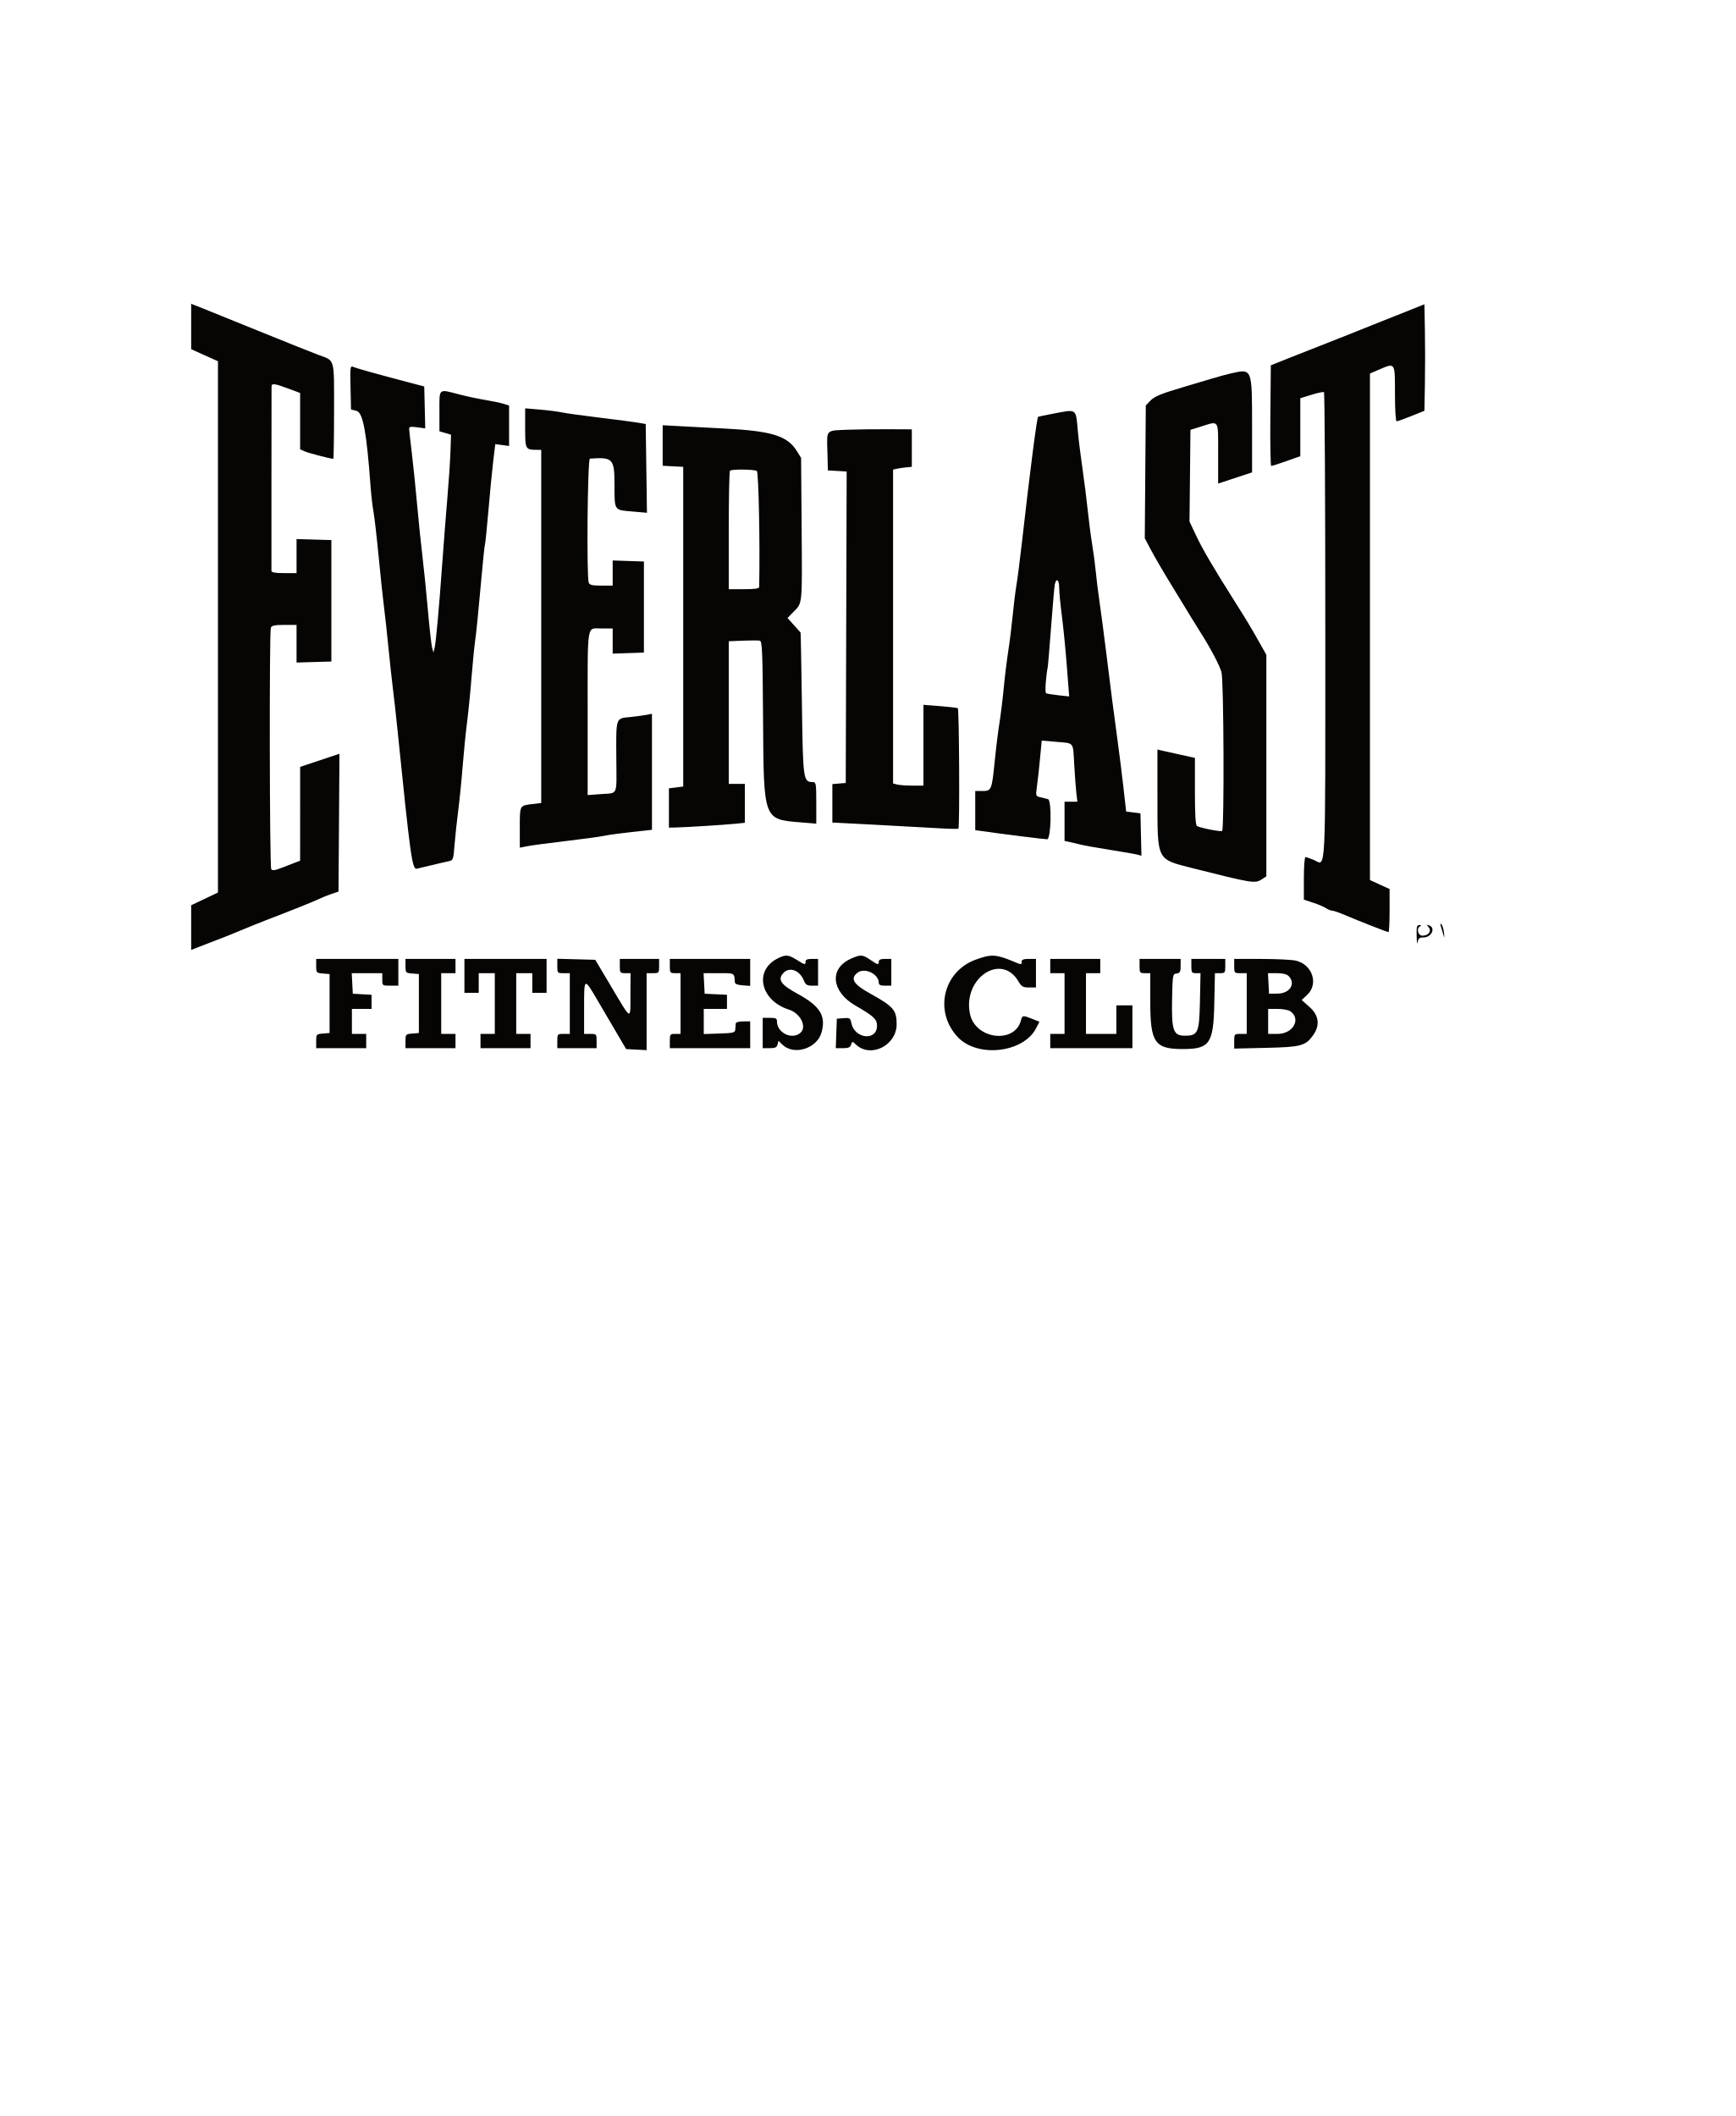
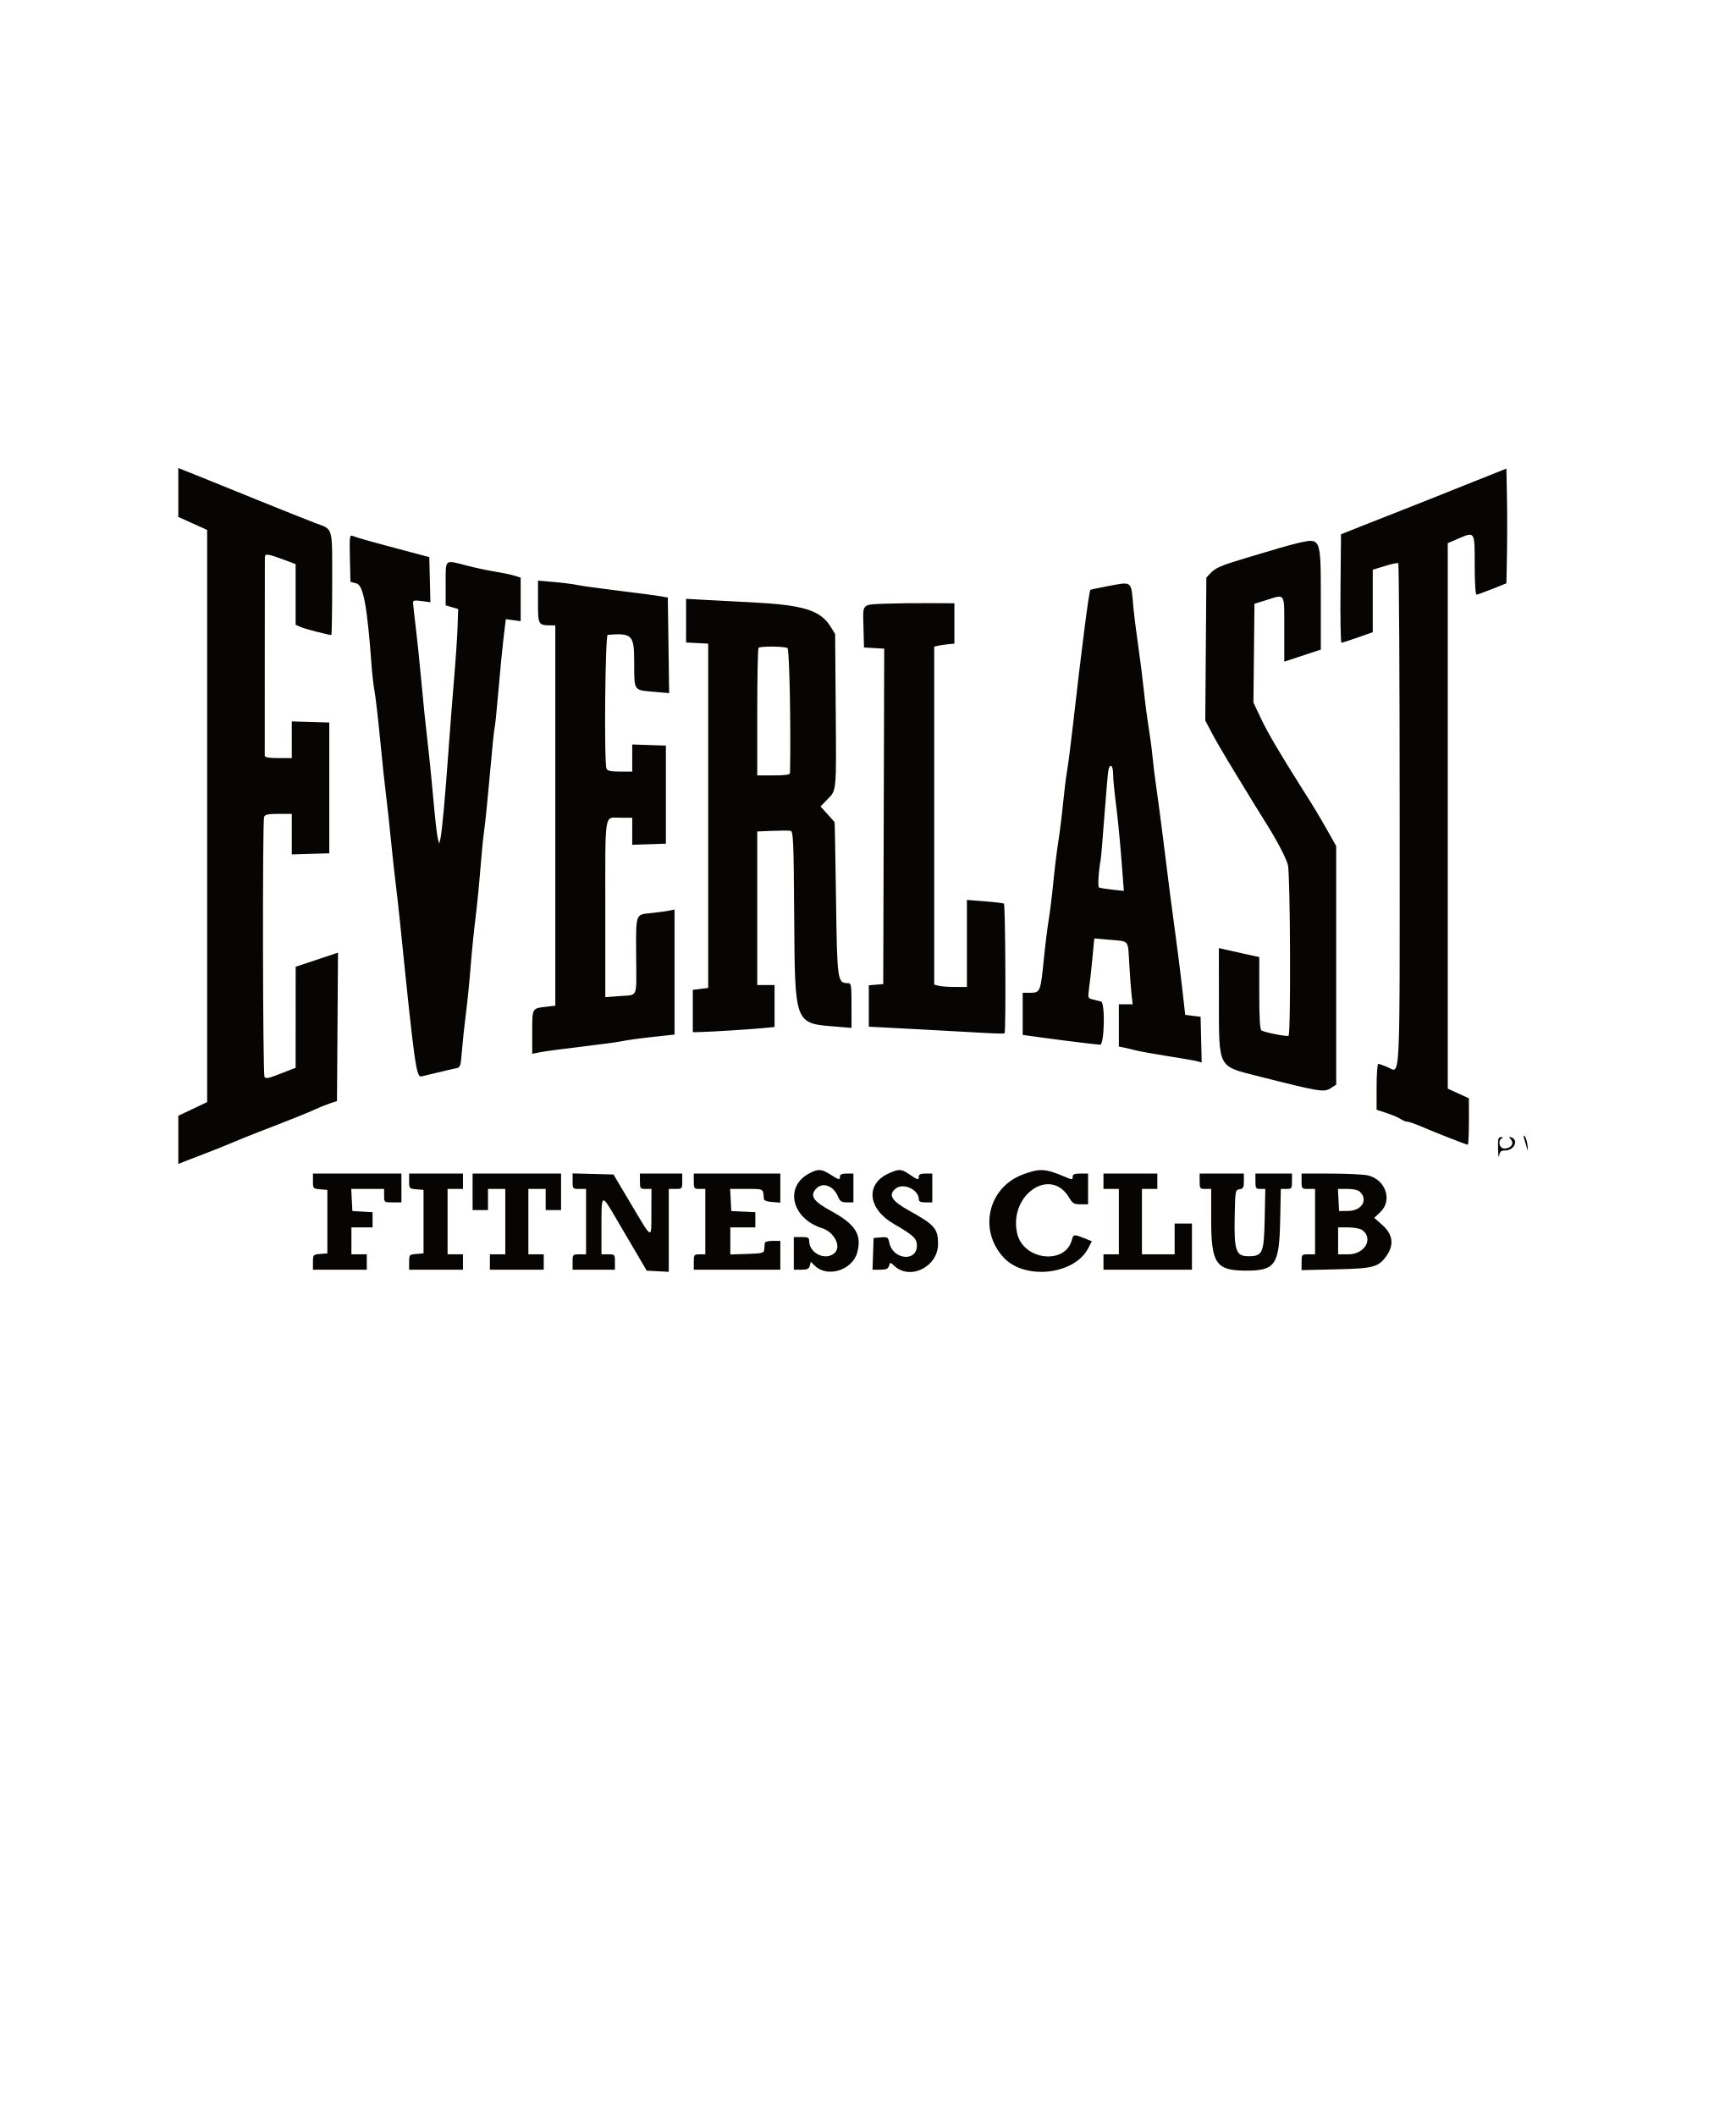
<svg xmlns="http://www.w3.org/2000/svg" style="isolation:isolate" viewBox="0 0 18 21.951" width="18pt" height="21.951pt">
  <defs>
    <clipPath id="_clipPath_9GnbomHA04VIrAa9I5dvjTeTf0Z3k5TN">
      <rect width="123" height="150" />
    </clipPath>
  </defs>
-   <g clip-path="url(#_clipPath_9GnbomHA04VIrAa9I5dvjTeTf0Z3k5TN)" transform="matrix(0.150631, 0, 0, 0.150631, -0.780653, -2.540977)">
+   <g clip-path="url(#_clipPath_9GnbomHA04VIrAa9I5dvjTeTf0Z3k5TN)" transform="matrix(0.162218, 0, 0, 0.162218, -1.126692, -1.274842)">
    <path d=" M 18.348 39.354 L 18.348 40.918 L 19.27 41.333 L 20.193 41.748 L 20.193 60.042 L 20.193 78.337 L 19.27 78.775 L 18.348 79.212 L 18.348 80.752 L 18.348 82.291 L 18.994 82.037 C 19.349 81.897 19.916 81.68 20.254 81.553 C 20.593 81.427 21.285 81.149 21.792 80.934 C 22.299 80.72 23.047 80.418 23.452 80.262 C 25.201 79.593 26.8 78.953 27.142 78.785 C 27.345 78.685 27.733 78.529 28.003 78.437 L 28.495 78.27 L 28.528 73.526 L 28.56 68.781 L 27.206 69.233 L 25.853 69.684 L 25.852 72.916 L 25.851 76.147 L 25.574 76.251 C 25.422 76.309 24.996 76.473 24.628 76.617 C 24.111 76.819 23.936 76.844 23.861 76.725 C 23.748 76.548 23.723 60.392 23.835 60.1 C 23.893 59.949 24.098 59.906 24.757 59.906 L 25.605 59.906 L 25.605 61.202 L 25.605 62.498 L 26.804 62.462 L 28.003 62.427 L 28.003 58.245 L 28.003 54.063 L 26.804 54.028 L 25.605 53.993 L 25.605 55.166 L 25.605 56.339 L 24.744 56.339 C 24.141 56.339 23.881 56.293 23.876 56.185 C 23.873 56.1 23.873 53.264 23.877 49.881 C 23.881 46.499 23.884 43.628 23.883 43.503 C 23.883 43.24 24.067 43.266 25.179 43.682 L 25.851 43.933 L 25.851 45.873 L 25.851 47.812 L 26.158 47.952 C 26.411 48.067 27.944 48.467 28.134 48.467 C 28.164 48.467 28.188 46.979 28.188 45.161 C 28.188 41.431 28.279 41.746 27.078 41.296 C 26.64 41.133 24.953 40.458 23.329 39.798 C 21.706 39.138 19.921 38.416 19.363 38.193 L 18.348 37.789 L 18.348 39.354 Z  M 101.25 38.633 C 100.134 39.078 98.695 39.653 98.052 39.911 C 97.409 40.169 96.551 40.507 96.145 40.664 C 95.74 40.82 94.799 41.19 94.054 41.487 L 92.701 42.027 L 92.669 45.493 C 92.651 47.399 92.678 48.959 92.73 48.96 C 92.782 48.961 93.253 48.809 93.778 48.624 L 94.731 48.287 L 94.731 46.29 L 94.731 44.294 L 95.5 44.057 C 95.923 43.926 96.31 43.844 96.361 43.875 C 96.411 43.905 96.453 51.18 96.453 60.04 C 96.453 77.817 96.521 76.451 95.653 76.088 C 95.4 75.982 95.144 75.896 95.085 75.896 C 95.026 75.896 94.977 76.556 94.977 77.362 L 94.977 78.828 L 95.623 79.04 C 95.978 79.157 96.378 79.327 96.511 79.419 C 96.645 79.511 96.831 79.586 96.926 79.586 C 97.021 79.586 97.41 79.719 97.791 79.882 C 98.747 80.292 100.715 81.062 100.806 81.062 C 100.847 81.062 100.881 80.394 100.881 79.579 L 100.881 78.096 L 100.204 77.787 L 99.528 77.477 L 99.528 60.035 L 99.528 42.593 L 100.135 42.332 C 101.281 41.839 101.25 41.792 101.25 43.977 C 101.25 45.074 101.299 45.884 101.365 45.884 C 101.428 45.884 101.884 45.721 102.379 45.522 L 103.279 45.161 L 103.313 43.308 C 103.332 42.289 103.332 40.639 103.313 39.64 L 103.279 37.825 L 101.25 38.633 Z  M 29.322 43.555 L 29.356 45.069 L 29.736 45.167 C 30.183 45.283 30.43 46.622 30.708 50.435 C 30.75 51.01 30.837 51.757 30.902 52.095 C 30.966 52.434 31.128 53.845 31.262 55.232 C 31.396 56.619 31.561 58.168 31.628 58.676 C 31.695 59.183 31.834 60.456 31.937 61.505 C 32.041 62.553 32.179 63.826 32.245 64.334 C 32.312 64.841 32.447 66.059 32.547 67.04 C 33.456 75.974 33.567 76.768 33.895 76.695 C 34.037 76.664 34.513 76.55 34.953 76.443 C 35.393 76.335 35.899 76.219 36.077 76.183 C 36.39 76.12 36.405 76.078 36.486 75.054 C 36.533 74.468 36.646 73.408 36.738 72.698 C 36.83 71.987 36.967 70.631 37.041 69.684 C 37.115 68.737 37.253 67.353 37.348 66.609 C 37.443 65.865 37.584 64.454 37.66 63.473 C 37.737 62.492 37.85 61.357 37.911 60.951 C 37.973 60.545 38.137 58.918 38.276 57.335 C 38.415 55.752 38.551 54.421 38.578 54.377 C 38.605 54.333 38.713 53.276 38.819 52.028 C 38.926 50.779 39.075 49.24 39.152 48.607 L 39.292 47.455 L 39.767 47.519 L 40.242 47.582 L 40.242 46.189 L 40.242 44.796 L 39.842 44.673 C 39.622 44.605 39.055 44.487 38.581 44.41 C 38.108 44.332 37.309 44.162 36.806 44.031 C 35.352 43.653 35.445 43.574 35.445 45.182 L 35.445 46.571 L 35.845 46.688 L 36.244 46.806 L 36.205 47.975 C 36.183 48.617 36.085 50.084 35.986 51.234 C 35.888 52.384 35.728 54.432 35.631 55.785 C 35.412 58.851 35.206 61.103 35.108 61.505 L 35.033 61.812 L 34.939 61.463 C 34.888 61.271 34.757 60.109 34.65 58.88 C 34.542 57.651 34.373 55.982 34.274 55.17 C 34.175 54.358 34.01 52.753 33.907 51.603 C 33.804 50.453 33.639 48.848 33.54 48.036 C 33.442 47.224 33.36 46.484 33.358 46.39 C 33.355 46.258 33.481 46.237 33.911 46.296 L 34.469 46.372 L 34.434 44.929 L 34.399 43.485 L 33.169 43.16 C 30.98 42.582 29.73 42.233 29.506 42.136 C 29.302 42.048 29.289 42.143 29.322 43.555 Z  M 89.995 42.575 C 89.725 42.635 89.144 42.792 88.704 42.924 C 88.264 43.055 87.406 43.31 86.797 43.491 C 85.087 43.998 84.686 44.164 84.377 44.492 L 84.091 44.796 L 84.056 49.365 L 84.021 53.934 L 84.442 54.736 C 84.674 55.178 85.321 56.286 85.881 57.2 C 86.44 58.113 87.031 59.082 87.194 59.352 C 87.357 59.623 87.648 60.093 87.843 60.398 C 88.547 61.502 89.171 62.684 89.304 63.165 C 89.462 63.734 89.501 73.999 89.346 74.095 C 89.236 74.164 87.83 73.887 87.616 73.755 C 87.517 73.694 87.474 72.978 87.474 71.366 L 87.474 69.064 L 86.459 68.841 C 85.901 68.719 85.32 68.589 85.168 68.553 L 84.891 68.487 L 84.893 71.853 C 84.895 76.181 84.818 76.026 87.301 76.656 C 91.408 77.696 91.617 77.729 92.069 77.433 L 92.394 77.22 L 92.394 69.593 L 92.394 61.965 L 91.9 61.089 C 91.304 60.032 91.041 59.594 90.249 58.344 C 88.757 55.984 88.02 54.731 87.577 53.795 L 87.101 52.788 L 87.134 49.629 L 87.166 46.471 L 87.904 46.241 C 89.161 45.849 89.073 45.709 89.073 48.089 L 89.073 50.172 L 89.411 50.061 C 89.597 49.999 90.123 49.826 90.58 49.676 L 91.41 49.402 L 91.41 46.167 C 91.41 42.235 91.418 42.256 89.995 42.575 Z  M 41.349 46.346 C 41.349 47.823 41.361 47.845 42.179 47.85 L 42.456 47.852 L 42.456 60.012 L 42.456 72.172 L 41.838 72.245 C 40.965 72.348 40.98 72.32 40.98 73.857 L 40.98 75.248 L 41.503 75.145 C 41.79 75.088 42.983 74.929 44.152 74.792 C 45.322 74.654 46.512 74.491 46.797 74.429 C 47.082 74.367 47.937 74.25 48.698 74.168 L 50.082 74.019 L 50.082 70.022 L 50.082 66.025 L 49.717 66.098 C 49.516 66.138 48.994 66.208 48.557 66.253 C 47.571 66.353 47.608 66.238 47.628 69.15 C 47.645 71.731 47.759 71.467 46.588 71.556 L 45.654 71.626 L 45.654 66.083 C 45.654 59.631 45.572 60.152 46.59 60.152 L 47.376 60.152 L 47.376 61.018 L 47.376 61.883 L 48.452 61.848 L 49.528 61.812 L 49.528 58.676 L 49.528 55.539 L 48.452 55.504 L 47.376 55.468 L 47.376 56.334 L 47.376 57.2 L 46.59 57.2 C 45.986 57.2 45.786 57.155 45.729 57.005 C 45.57 56.592 45.645 48.467 45.808 48.455 C 47.385 48.338 47.499 48.458 47.501 50.224 C 47.503 52.058 47.456 51.984 48.71 52.094 L 49.737 52.184 L 49.694 49.129 L 49.651 46.072 L 49.159 45.984 C 48.889 45.936 47.699 45.78 46.515 45.636 C 45.331 45.493 44.141 45.328 43.87 45.27 C 43.6 45.211 42.922 45.125 42.364 45.077 L 41.349 44.991 L 41.349 46.346 Z  M 77.695 45.361 C 77.154 45.462 76.694 45.561 76.673 45.579 C 76.587 45.653 76.092 49.506 75.544 54.364 C 75.418 55.476 75.258 56.721 75.187 57.131 C 75.116 57.541 74.999 58.485 74.927 59.229 C 74.855 59.973 74.718 61.08 74.621 61.689 C 74.525 62.298 74.386 63.433 74.312 64.211 C 74.238 64.989 74.102 66.096 74.01 66.671 C 73.918 67.246 73.774 68.408 73.691 69.254 C 73.49 71.275 73.462 71.345 72.84 71.345 L 72.345 71.345 L 72.345 72.692 L 72.345 74.04 L 72.745 74.097 C 74.128 74.296 77.116 74.672 77.296 74.669 C 77.57 74.665 77.629 71.989 77.357 71.905 C 77.273 71.879 77.046 71.823 76.854 71.78 C 76.517 71.706 76.508 71.685 76.582 71.125 C 76.678 70.404 76.73 69.93 76.838 68.778 L 76.924 67.872 L 77.924 67.959 C 79.187 68.069 79.07 67.92 79.162 69.529 C 79.206 70.291 79.272 71.177 79.31 71.499 L 79.379 72.083 L 78.937 72.083 L 78.495 72.083 L 78.495 73.433 L 78.495 74.784 L 78.833 74.854 C 79.019 74.892 79.365 74.974 79.602 75.035 C 79.839 75.097 80.752 75.26 81.631 75.399 C 82.511 75.537 83.357 75.684 83.511 75.727 L 83.792 75.804 L 83.757 74.343 L 83.722 72.882 L 83.23 72.821 L 82.738 72.759 L 82.544 71.037 C 82.436 70.09 82.256 68.651 82.143 67.839 C 81.909 66.148 81.662 64.234 81.326 61.505 C 81.197 60.456 81.01 59.045 80.911 58.368 C 80.812 57.692 80.695 56.751 80.651 56.277 C 80.607 55.804 80.494 54.946 80.4 54.371 C 80.305 53.796 80.168 52.744 80.095 52.034 C 80.022 51.323 79.858 50.023 79.731 49.143 C 79.604 48.264 79.465 47.157 79.423 46.683 C 79.267 44.944 79.395 45.042 77.695 45.361 Z  M 50.82 47.55 L 50.82 48.946 L 51.527 48.983 L 52.234 49.02 L 52.234 60.029 L 52.234 71.037 L 51.742 71.099 L 51.25 71.16 L 51.25 72.513 L 51.25 73.866 L 51.681 73.859 C 52.343 73.847 54.978 73.683 55.771 73.605 L 56.478 73.534 L 56.478 72.194 L 56.478 70.853 L 55.924 70.853 L 55.371 70.853 L 55.371 65.942 L 55.371 61.032 L 56.341 60.991 C 56.875 60.969 57.398 60.969 57.504 60.99 C 57.674 61.024 57.701 61.659 57.733 66.525 C 57.778 73.354 57.757 73.297 60.323 73.505 L 61.398 73.593 L 61.398 72.161 C 61.398 70.852 61.379 70.73 61.171 70.73 C 60.498 70.73 60.481 70.612 60.408 65.336 C 60.37 62.654 60.329 60.446 60.316 60.429 C 60.302 60.412 60.094 60.181 59.854 59.915 L 59.417 59.431 L 59.855 58.981 C 60.45 58.368 60.43 58.588 60.389 53.202 L 60.352 48.405 L 60.061 47.936 C 59.402 46.876 58.338 46.548 55.002 46.377 C 53.75 46.313 52.298 46.236 51.773 46.207 L 50.82 46.153 L 50.82 47.55 Z  M 63.673 46.461 C 62.01 46.526 62.122 46.415 62.163 47.947 L 62.197 49.266 L 62.844 49.303 L 63.49 49.341 L 63.459 60.066 L 63.427 70.791 L 62.966 70.829 L 62.505 70.868 L 62.505 72.192 L 62.505 73.516 L 65.488 73.671 C 67.128 73.756 69.07 73.863 69.803 73.908 C 70.536 73.953 71.159 73.966 71.187 73.938 C 71.28 73.844 71.24 65.702 71.145 65.644 C 71.095 65.613 70.541 65.547 69.915 65.498 L 68.778 65.409 L 68.778 68.192 L 68.778 70.976 L 68.009 70.974 C 67.586 70.973 67.116 70.939 66.964 70.898 L 66.687 70.824 L 66.687 60.017 L 66.687 49.209 L 66.964 49.148 C 67.116 49.115 67.407 49.073 67.609 49.054 L 67.978 49.02 L 67.978 47.729 L 67.978 46.437 L 66.318 46.43 C 65.405 46.426 64.215 46.439 63.673 46.461 Z  M 57.305 49.304 C 57.428 49.382 57.528 54.361 57.465 57.292 C 57.463 57.403 57.169 57.446 56.416 57.446 L 55.371 57.446 L 55.371 53.407 C 55.371 51.186 55.408 49.332 55.453 49.287 C 55.567 49.173 57.121 49.187 57.305 49.304 Z  M 78.126 57.346 C 78.126 57.63 78.209 58.502 78.311 59.284 C 78.413 60.066 78.568 61.634 78.655 62.769 L 78.814 64.832 L 78.07 64.751 C 77.661 64.707 77.28 64.644 77.224 64.611 C 77.136 64.561 77.199 63.548 77.337 62.811 C 77.361 62.684 77.467 61.411 77.574 59.982 C 77.681 58.553 77.795 57.26 77.826 57.108 C 77.925 56.64 78.126 56.801 78.126 57.346 Z  M 104.438 80.757 C 104.503 80.958 104.586 81.234 104.621 81.369 C 104.657 81.505 104.662 81.399 104.633 81.134 C 104.604 80.869 104.521 80.594 104.449 80.522 C 104.357 80.429 104.353 80.498 104.438 80.757 Z  M 102.744 81.339 C 102.755 81.761 102.786 81.955 102.814 81.769 C 102.856 81.492 102.928 81.431 103.211 81.431 C 103.777 81.431 104.08 80.754 103.587 80.591 C 103.429 80.538 103.426 80.559 103.571 80.734 C 103.791 81 103.561 81.308 103.141 81.308 C 102.819 81.308 102.706 80.771 103.003 80.651 C 103.095 80.614 103.07 80.585 102.941 80.58 C 102.756 80.571 102.728 80.678 102.744 81.339 Z  M 58.692 82.899 C 57.092 83.746 57.57 85.783 59.513 86.4 C 60.303 86.65 60.769 87.579 60.312 87.992 C 59.744 88.506 58.692 88.007 58.692 87.223 C 58.692 87.005 58.618 86.966 58.2 86.966 L 57.708 86.966 L 57.708 88.011 L 57.708 89.057 L 58.186 89.057 C 58.566 89.057 58.677 89.004 58.73 88.802 L 58.797 88.547 L 59.045 88.795 C 59.842 89.592 61.459 89.092 61.766 87.954 C 62.072 86.818 61.654 86.152 60.102 85.307 C 58.957 84.682 58.719 84.336 59.127 83.886 C 59.54 83.429 60.244 83.675 60.535 84.378 C 60.664 84.69 60.758 84.752 61.106 84.752 L 61.521 84.752 L 61.521 83.829 L 61.521 82.907 L 61.09 82.907 C 60.79 82.907 60.66 82.962 60.66 83.091 C 60.66 83.337 60.614 83.327 60.045 82.968 C 59.47 82.605 59.267 82.595 58.692 82.899 Z  M 63.768 82.902 C 62.27 83.582 62.437 85.168 64.108 86.131 C 65.352 86.847 65.58 87.06 65.58 87.509 C 65.58 88.585 64.032 88.418 63.812 87.319 C 63.744 86.979 63.702 86.954 63.275 86.989 L 62.812 87.027 L 62.777 88.042 L 62.741 89.057 L 63.23 89.057 C 63.609 89.057 63.736 89.002 63.796 88.813 C 63.873 88.571 63.875 88.571 64.133 88.811 C 65.152 89.761 66.933 88.867 66.933 87.405 C 66.933 86.437 66.712 86.18 65.12 85.3 C 63.961 84.66 63.72 84.276 64.222 83.87 C 64.711 83.474 65.703 83.935 65.703 84.558 C 65.703 84.697 65.824 84.752 66.133 84.752 L 66.564 84.752 L 66.564 83.829 L 66.564 82.907 L 66.133 82.907 C 65.833 82.907 65.703 82.962 65.703 83.091 C 65.703 83.339 65.642 83.327 65.114 82.968 C 64.574 82.601 64.446 82.595 63.768 82.902 Z  M 72.362 82.964 C 70.117 83.798 69.492 86.554 71.152 88.303 C 72.514 89.737 75.665 89.375 76.535 87.685 L 76.766 87.236 L 76.275 87.039 C 75.637 86.784 75.583 86.79 75.499 87.123 C 75.083 88.782 72.361 88.46 71.985 86.706 C 71.459 84.255 74.133 82.443 75.316 84.449 C 75.534 84.819 75.63 84.875 76.047 84.875 L 76.527 84.875 L 76.527 83.891 L 76.527 82.907 L 76.035 82.907 C 75.68 82.907 75.543 82.958 75.543 83.091 C 75.543 83.317 75.527 83.317 75.025 83.106 C 73.778 82.582 73.439 82.564 72.362 82.964 Z  M 26.958 83.391 C 26.958 83.862 26.971 83.877 27.419 83.914 L 27.88 83.952 L 27.88 85.982 L 27.88 88.011 L 27.419 88.049 C 26.971 88.087 26.958 88.101 26.958 88.572 L 26.958 89.057 L 28.68 89.057 L 30.402 89.057 L 30.402 88.565 L 30.402 88.073 L 29.91 88.073 L 29.418 88.073 L 29.418 87.212 L 29.418 86.351 L 30.094 86.351 L 30.771 86.351 L 30.771 85.865 L 30.771 85.38 L 30.125 85.342 L 29.479 85.305 L 29.443 84.598 L 29.406 83.891 L 30.457 83.891 L 31.509 83.891 L 31.509 84.321 C 31.509 84.75 31.512 84.752 32.062 84.752 L 32.616 84.752 L 32.616 83.829 L 32.616 82.907 L 29.787 82.907 L 26.958 82.907 L 26.958 83.391 Z  M 33.108 83.391 C 33.108 83.862 33.121 83.877 33.569 83.914 L 34.03 83.952 L 34.03 85.982 L 34.03 88.011 L 33.569 88.049 C 33.121 88.087 33.108 88.101 33.108 88.572 L 33.108 89.057 L 34.83 89.057 L 36.552 89.057 L 36.552 88.565 L 36.552 88.073 L 36.06 88.073 L 35.568 88.073 L 35.568 85.982 L 35.568 83.891 L 36.06 83.891 L 36.552 83.891 L 36.552 83.399 L 36.552 82.907 L 34.83 82.907 L 33.108 82.907 L 33.108 83.391 Z  M 37.167 84.075 L 37.167 85.244 L 37.659 85.244 L 38.151 85.244 L 38.151 84.567 L 38.151 83.891 L 38.704 83.891 L 39.258 83.891 L 39.258 85.982 L 39.258 88.073 L 38.766 88.073 L 38.274 88.073 L 38.274 88.565 L 38.274 89.057 L 39.996 89.057 L 41.718 89.057 L 41.718 88.565 L 41.718 88.073 L 41.226 88.073 L 40.734 88.073 L 40.734 85.982 L 40.734 83.891 L 41.287 83.891 L 41.841 83.891 L 41.841 84.567 L 41.841 85.244 L 42.333 85.244 L 42.825 85.244 L 42.825 84.075 L 42.825 82.907 L 39.996 82.907 L 37.167 82.907 L 37.167 84.075 Z  M 43.563 83.394 C 43.563 83.88 43.573 83.891 43.993 83.891 L 44.424 83.891 L 44.424 85.982 L 44.424 88.073 L 43.993 88.073 C 43.573 88.073 43.563 88.084 43.563 88.565 L 43.563 89.057 L 44.916 89.057 L 46.269 89.057 L 46.269 88.565 C 46.269 88.084 46.259 88.073 45.838 88.073 L 45.408 88.073 L 45.408 86.289 C 45.408 84.165 45.401 84.169 46.333 85.762 C 46.738 86.453 47.346 87.49 47.687 88.068 L 48.304 89.118 L 49.009 89.155 L 49.713 89.192 L 49.713 86.541 L 49.713 83.891 L 50.143 83.891 C 50.564 83.891 50.574 83.879 50.574 83.399 L 50.574 82.907 L 49.221 82.907 L 47.868 82.907 L 47.868 83.399 C 47.868 83.863 47.889 83.891 48.237 83.891 L 48.606 83.891 L 48.6 85.398 C 48.594 87.169 48.707 87.227 47.2 84.69 L 46.177 82.968 L 44.87 82.933 L 43.563 82.898 L 43.563 83.394 Z  M 51.312 83.399 C 51.312 83.863 51.333 83.891 51.681 83.891 L 52.05 83.891 L 52.05 85.982 L 52.05 88.073 L 51.681 88.073 C 51.333 88.073 51.312 88.1 51.312 88.565 L 51.312 89.057 L 54.079 89.057 L 56.847 89.057 L 56.847 88.134 L 56.847 87.212 L 56.355 87.212 C 56.05 87.212 55.858 87.27 55.85 87.366 C 55.843 87.45 55.829 87.63 55.819 87.765 C 55.803 87.988 55.701 88.015 54.725 88.047 L 53.649 88.082 L 53.649 87.217 L 53.649 86.351 L 54.448 86.351 L 55.248 86.351 L 55.248 85.865 L 55.248 85.378 L 54.479 85.342 L 53.71 85.305 L 53.674 84.598 L 53.637 83.891 L 54.688 83.891 C 55.802 83.891 55.747 83.86 55.789 84.506 C 55.798 84.632 55.965 84.702 56.324 84.728 L 56.847 84.766 L 56.847 83.836 L 56.847 82.907 L 54.079 82.907 L 51.312 82.907 L 51.312 83.399 Z  M 77.511 83.399 L 77.511 83.891 L 78.003 83.891 L 78.495 83.891 L 78.495 85.982 L 78.495 88.073 L 78.003 88.073 L 77.511 88.073 L 77.511 88.565 L 77.511 89.057 L 80.34 89.057 L 83.169 89.057 L 83.169 87.581 L 83.169 86.105 L 82.615 86.105 L 82.062 86.105 L 82.062 87.089 L 82.062 88.073 L 81.016 88.073 L 79.971 88.073 L 79.971 85.982 L 79.971 83.891 L 80.463 83.891 L 80.955 83.891 L 80.955 83.399 L 80.955 82.907 L 79.233 82.907 L 77.511 82.907 L 77.511 83.399 Z  M 83.661 83.399 C 83.661 83.863 83.682 83.891 84.03 83.891 L 84.399 83.891 L 84.399 85.854 C 84.399 88.684 84.704 89.121 86.67 89.116 C 88.496 89.111 88.751 88.736 88.809 85.973 L 88.852 83.891 L 89.208 83.891 C 89.543 83.891 89.565 83.86 89.565 83.399 L 89.565 82.907 L 88.396 82.907 L 87.228 82.907 L 87.228 83.399 C 87.228 83.845 87.257 83.891 87.544 83.891 L 87.86 83.891 L 87.821 85.785 C 87.774 88.012 87.695 88.196 86.772 88.196 C 85.981 88.196 85.858 87.833 85.902 85.639 C 85.936 83.995 85.944 83.951 86.213 83.913 C 86.447 83.88 86.49 83.798 86.49 83.39 L 86.49 82.907 L 85.075 82.907 L 83.661 82.907 L 83.661 83.399 Z  M 90.18 83.399 C 90.18 83.879 90.19 83.891 90.61 83.891 L 91.041 83.891 L 91.041 85.982 L 91.041 88.073 L 90.61 88.073 C 90.188 88.073 90.18 88.083 90.18 88.579 L 90.18 89.084 L 92.363 89.034 C 94.784 88.979 95.093 88.896 95.613 88.167 C 96.105 87.477 96.017 86.796 95.362 86.215 L 94.825 85.738 L 95.209 85.38 C 96.009 84.632 95.561 83.289 94.423 83.026 C 94.153 82.964 93.087 82.911 92.056 82.91 L 90.18 82.907 L 90.18 83.399 Z  M 93.923 84.084 C 94.442 84.603 94.024 85.284 93.179 85.297 L 92.578 85.305 L 92.542 84.598 L 92.505 83.891 L 93.117 83.891 C 93.51 83.891 93.799 83.96 93.923 84.084 Z  M 94.059 86.523 C 94.8 87.065 94.222 88.073 93.17 88.073 L 92.517 88.073 L 92.517 87.212 L 92.517 86.351 L 93.17 86.351 C 93.536 86.351 93.927 86.426 94.059 86.523 Z " fill-rule="evenodd" fill="rgb(6,5,4)" />
  </g>
</svg>
